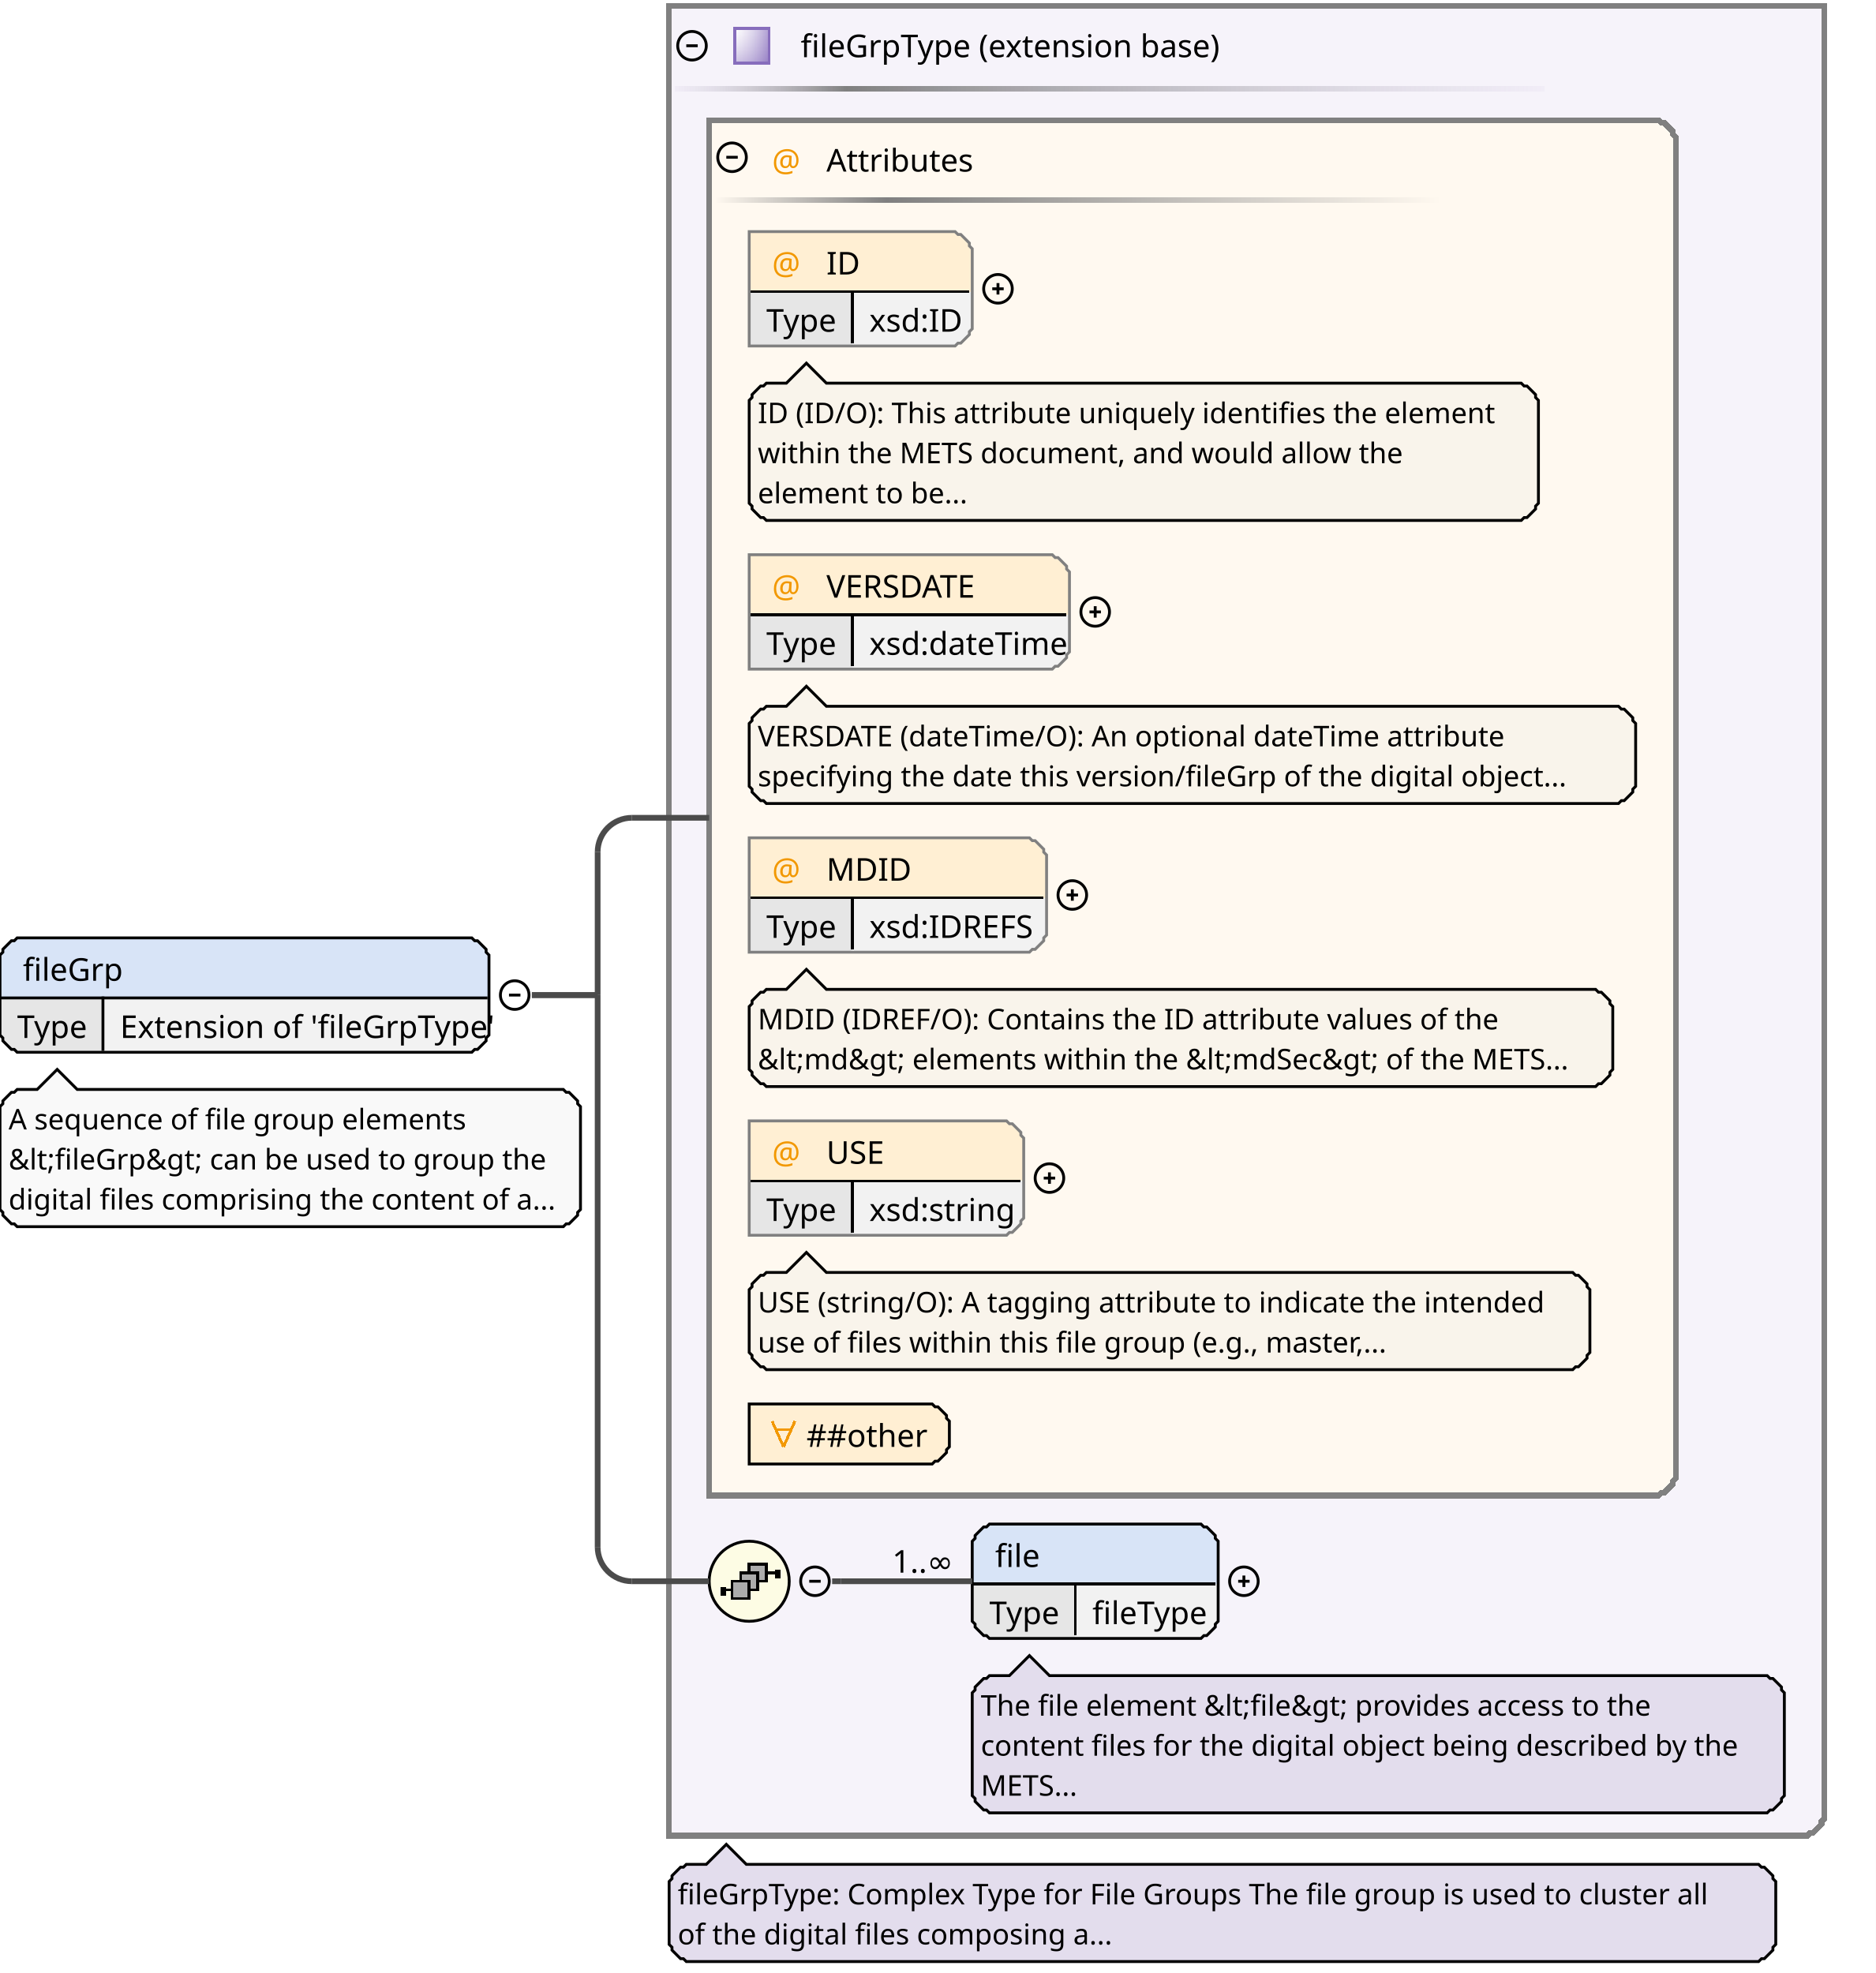
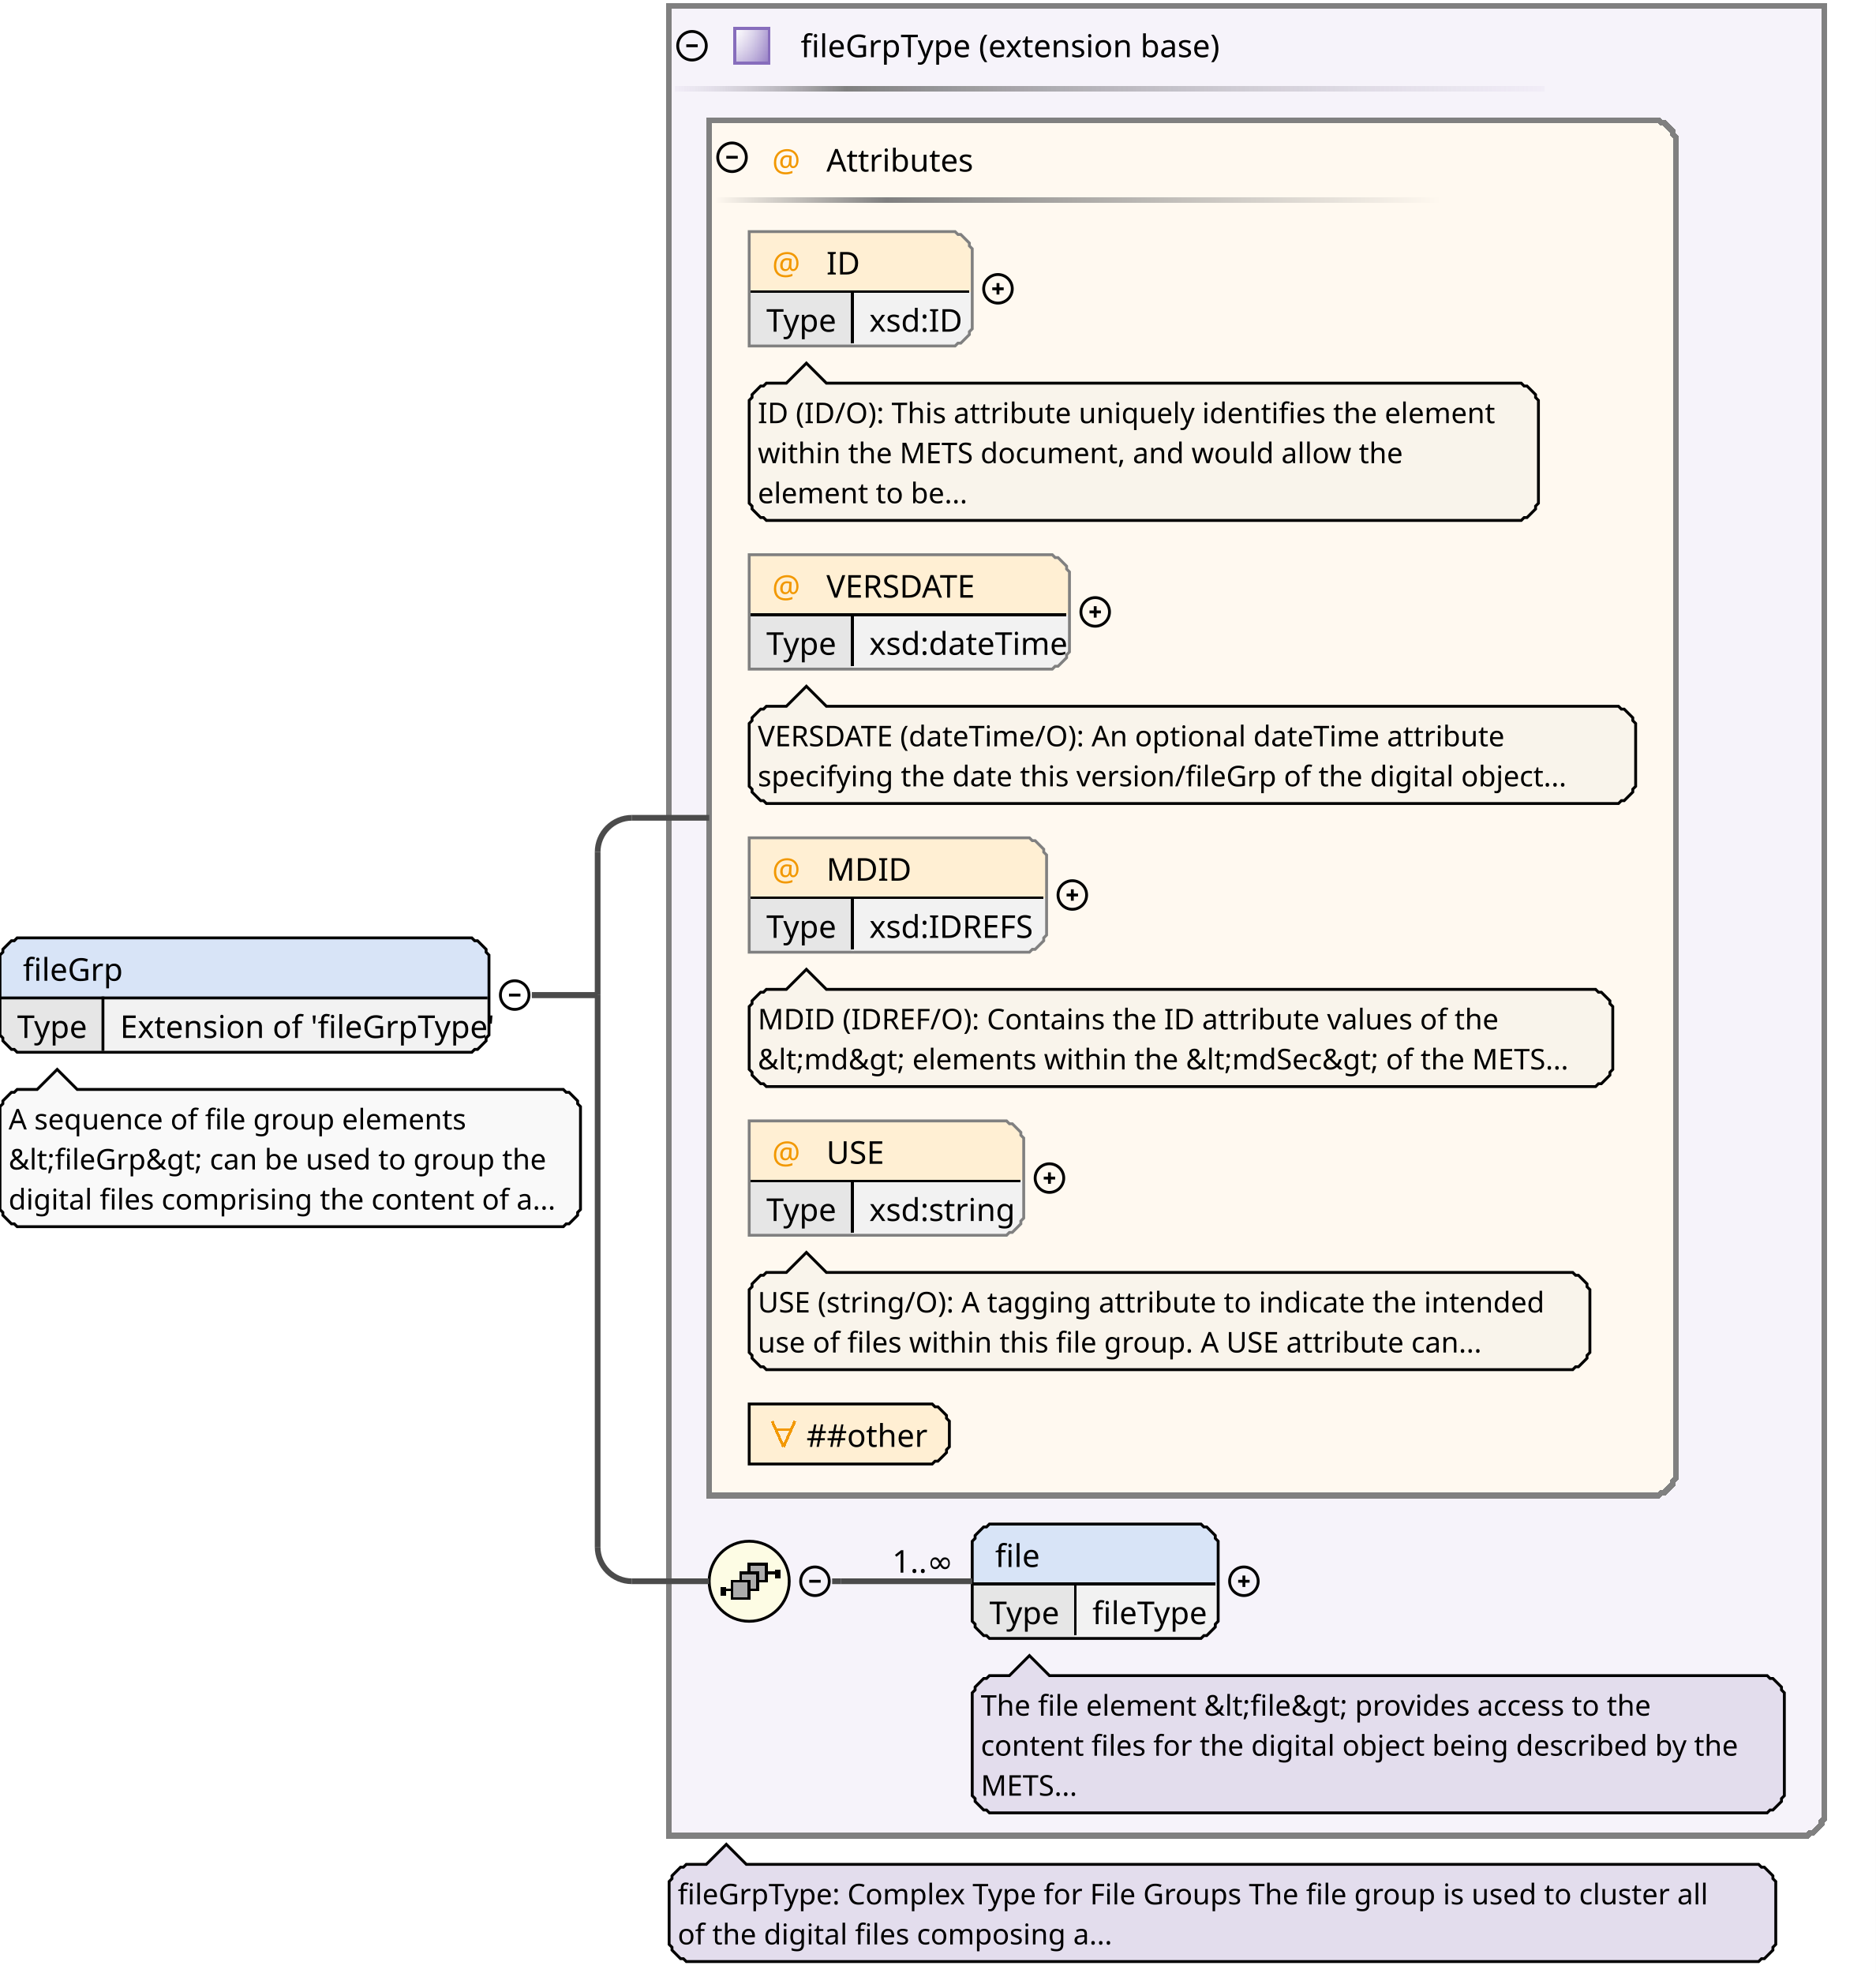
<svg xmlns="http://www.w3.org/2000/svg" color-interpolation="auto" color-rendering="auto" fill="black" fill-opacity="1" font-family="'Dialog'" font-size="12px" font-style="normal" font-weight="normal" height="690" image-rendering="auto" shape-rendering="auto" stroke="black" stroke-dasharray="none" stroke-dashoffset="0" stroke-linecap="square" stroke-linejoin="miter" stroke-miterlimit="10" stroke-opacity="1" stroke-width="1" text-rendering="auto" width="656">
  <defs id="genericDefs" />
  <g>
    <defs id="defs1">
      <linearGradient gradientUnits="userSpaceOnUse" id="linearGradient1" spreadMethod="pad" x1="296" x2="540" y1="30" y2="30">
        <stop offset="0%" stop-color="gray" stop-opacity="1" />
        <stop offset="100%" stop-color="rgb(232,226,242)" stop-opacity="0.392" />
      </linearGradient>
      <linearGradient gradientUnits="userSpaceOnUse" id="linearGradient2" spreadMethod="pad" x1="236" x2="296" y1="30" y2="30">
        <stop offset="0%" stop-color="rgb(232,226,242)" stop-opacity="0.392" />
        <stop offset="100%" stop-color="gray" stop-opacity="1" />
      </linearGradient>
      <linearGradient gradientUnits="userSpaceOnUse" id="linearGradient3" spreadMethod="pad" x1="257" x2="257" y1="10" y2="22">
        <stop offset="0%" stop-color="rgb(255,255,255)" stop-opacity="0.353" />
        <stop offset="100%" stop-color="rgb(135,109,188)" stop-opacity="0.667" />
      </linearGradient>
      <linearGradient gradientUnits="userSpaceOnUse" id="linearGradient4" spreadMethod="pad" x1="257" x2="269" y1="10" y2="10">
        <stop offset="0%" stop-color="rgb(255,255,255)" stop-opacity="0.353" />
        <stop offset="100%" stop-color="rgb(135,109,188)" stop-opacity="0.667" />
      </linearGradient>
      <linearGradient gradientUnits="userSpaceOnUse" id="linearGradient5" spreadMethod="pad" x1="310" x2="504" y1="69" y2="69">
        <stop offset="0%" stop-color="gray" stop-opacity="1" />
        <stop offset="100%" stop-color="rgb(255,249,240)" stop-opacity="1" />
      </linearGradient>
      <linearGradient gradientUnits="userSpaceOnUse" id="linearGradient6" spreadMethod="pad" x1="250" x2="310" y1="69" y2="69">
        <stop offset="0%" stop-color="rgb(255,249,240)" stop-opacity="1" />
        <stop offset="100%" stop-color="gray" stop-opacity="1" />
      </linearGradient>
      <clipPath clipPathUnits="userSpaceOnUse" id="clipPath1">
        <path d="M0 0 L656 0 L656 690 L0 690 L0 0 Z" />
      </clipPath>
    </defs>
    <g fill="white" stroke="white">
      <rect clip-path="url(#clipPath1)" height="690" stroke="none" width="656" x="0" y="0" />
    </g>
    <g fill="rgb(216,228,247)" font-family="sans-serif" font-size="11px" stroke="rgb(216,228,247)">
      <polygon clip-path="url(#clipPath1)" points=" 0 334 1 333 1 332 2 331 3 330 4 329 5 329 6 328 165 328 166 329 167 329 168 330 169 331 170 332 170 333 171 334 171 349 170 349 170 349 169 349 168 349 167 349 166 349 165 349 6 349 5 349 4 349 3 349 2 349 1 349 1 349 0 349" stroke="none" />
      <polygon clip-path="url(#clipPath1)" fill="rgb(230,230,230)" points=" 0 349 1 349 1 349 2 349 3 349 4 349 5 349 6 349 36 349 36 349 36 349 36 349 36 349 36 349 36 349 36 349 36 362 36 363 36 364 36 365 36 366 36 367 36 367 36 368 6 368 5 367 4 367 3 366 2 365 1 364 1 363 0 362" stroke="none" />
      <polygon clip-path="url(#clipPath1)" fill="rgb(242,242,242)" points=" 36 349 36 349 36 349 36 349 36 349 36 349 36 349 36 349 165 349 166 349 167 349 168 349 169 349 170 349 170 349 171 349 171 362 170 363 170 364 169 365 168 366 167 367 166 367 165 368 36 368 36 367 36 367 36 366 36 365 36 364 36 363 36 362" stroke="none" />
      <line clip-path="url(#clipPath1)" fill="none" stroke="black" x1="0" x2="170" y1="349" y2="349" />
      <text clip-path="url(#clipPath1)" fill="black" stroke="none" x="6" xml:space="preserve" y="363">Type</text>
      <text clip-path="url(#clipPath1)" fill="black" stroke="none" x="42" xml:space="preserve" y="363">Extension of 'fileGrpType'</text>
      <line clip-path="url(#clipPath1)" fill="none" stroke="black" x1="36" x2="36" y1="349" y2="367" />
    </g>
    <g font-family="sans-serif" font-size="11px" stroke-linecap="butt" text-rendering="optimizeLegibility">
      <polygon clip-path="url(#clipPath1)" fill="none" points=" 0 334 1 333 1 332 2 331 3 330 4 329 5 329 6 328 165 328 166 329 167 329 168 330 169 331 170 332 170 333 171 334 171 362 170 363 170 364 169 365 168 366 167 367 166 367 165 368 6 368 5 367 4 367 3 366 2 365 1 364 1 363 0 362" />
      <text clip-path="url(#clipPath1)" shape-rendering="crispEdges" stroke="none" text-rendering="geometricPrecision" x="8" xml:space="preserve" y="343">fileGrp</text>
      <circle clip-path="url(#clipPath1)" cx="180" cy="348" fill="none" r="5" />
      <line clip-path="url(#clipPath1)" fill="none" x1="178" x2="182" y1="348" y2="348" />
    </g>
    <g fill="rgb(232,226,242)" fill-opacity="0.392" font-family="sans-serif" font-size="11px" shape-rendering="crispEdges" stroke="rgb(232,226,242)" stroke-linecap="butt" stroke-opacity="0.392" stroke-width="2" text-rendering="geometricPrecision">
      <polygon clip-path="url(#clipPath1)" points=" 234 2 638 2 638 636 637 637 637 638 636 639 635 640 634 641 633 641 632 642 234 642" stroke="none" />
    </g>
    <g fill="gray" font-family="sans-serif" font-size="11px" shape-rendering="crispEdges" stroke="gray" stroke-linecap="butt" stroke-width="2" text-rendering="geometricPrecision">
      <polygon clip-path="url(#clipPath1)" fill="none" points=" 234 2 638 2 638 636 637 637 637 638 636 639 635 640 634 641 633 641 632 642 234 642" />
      <rect clip-path="url(#clipPath1)" fill="url(#linearGradient1)" height="2" stroke="none" width="244" x="296" y="30" />
      <rect clip-path="url(#clipPath1)" fill="url(#linearGradient2)" height="2" stroke="none" width="60" x="236" y="30" />
      <rect clip-path="url(#clipPath1)" fill="white" height="12" stroke="none" stroke-width="1" width="12" x="257" y="10" />
      <rect clip-path="url(#clipPath1)" fill="url(#linearGradient3)" height="12" stroke="none" stroke-width="1" width="12" x="257" y="10" />
      <rect clip-path="url(#clipPath1)" fill="url(#linearGradient4)" height="12" stroke="none" stroke-width="1" width="12" x="257" y="10" />
      <rect clip-path="url(#clipPath1)" fill="none" height="12" stroke="rgb(135,109,188)" stroke-width="1" width="12" x="257" y="10" />
      <text clip-path="url(#clipPath1)" fill="black" stroke="none" stroke-width="1" x="280" xml:space="preserve" y="20">fileGrpType (extension base)</text>
    </g>
    <g font-family="sans-serif" font-size="11px" stroke-linecap="butt" text-rendering="optimizeLegibility">
      <circle clip-path="url(#clipPath1)" cx="242" cy="16" fill="none" r="5" />
      <line clip-path="url(#clipPath1)" fill="none" x1="240" x2="244" y1="16" y2="16" />
    </g>
    <g fill="rgb(255,249,240)" font-family="sans-serif" font-size="11px" shape-rendering="crispEdges" stroke="rgb(255,249,240)" stroke-linecap="butt" stroke-width="2" text-rendering="geometricPrecision">
      <polygon clip-path="url(#clipPath1)" points=" 248 42 580 42 581 43 582 43 583 44 584 45 585 46 585 47 586 48 586 517 585 518 585 519 584 520 583 521 582 522 581 522 580 523 248 523" stroke="none" />
      <polygon clip-path="url(#clipPath1)" fill="none" points=" 248 42 580 42 581 43 582 43 583 44 584 45 585 46 585 47 586 48 586 517 585 518 585 519 584 520 583 521 582 522 581 522 580 523 248 523" stroke="gray" />
      <rect clip-path="url(#clipPath1)" fill="url(#linearGradient5)" height="2" stroke="none" width="194" x="310" y="69" />
      <rect clip-path="url(#clipPath1)" fill="url(#linearGradient6)" height="2" stroke="none" width="60" x="250" y="69" />
      <text clip-path="url(#clipPath1)" fill="rgb(242,152,0)" stroke="none" stroke-width="1" x="270" xml:space="preserve" y="60">@</text>
      <text clip-path="url(#clipPath1)" fill="black" stroke="none" stroke-width="1" x="289" xml:space="preserve" y="60">Attributes</text>
    </g>
    <g font-family="sans-serif" font-size="11px" stroke-linecap="butt" text-rendering="optimizeLegibility">
      <circle clip-path="url(#clipPath1)" cx="256" cy="55" fill="none" r="5" />
      <line clip-path="url(#clipPath1)" fill="none" x1="254" x2="258" y1="55" y2="55" />
    </g>
    <g fill="rgb(255,239,211)" font-family="sans-serif" font-size="11px" shape-rendering="crispEdges" stroke="rgb(255,239,211)" stroke-linecap="butt" text-rendering="geometricPrecision">
      <polygon clip-path="url(#clipPath1)" points=" 262 81 334 81 335 82 336 82 337 83 338 84 339 85 339 86 340 87 340 102 339 102 339 102 338 102 337 102 336 102 335 102 334 102 262 102" stroke="none" />
      <polygon clip-path="url(#clipPath1)" fill="rgb(230,230,230)" points=" 262 102 298 102 298 102 298 102 298 102 298 102 298 102 298 102 298 102 298 115 298 116 298 117 298 118 298 119 298 120 298 120 298 121 262 121" stroke="none" />
      <polygon clip-path="url(#clipPath1)" fill="rgb(242,242,242)" points=" 298 102 334 102 335 102 336 102 337 102 338 102 339 102 339 102 340 102 340 115 339 116 339 117 338 118 337 119 336 120 335 120 334 121 298 121" stroke="none" />
      <line clip-path="url(#clipPath1)" fill="none" stroke="black" x1="262" x2="339" y1="102" y2="102" />
      <text clip-path="url(#clipPath1)" fill="black" stroke="none" x="268" xml:space="preserve" y="116">Type</text>
      <text clip-path="url(#clipPath1)" fill="black" stroke="none" x="304" xml:space="preserve" y="116">xsd:ID</text>
      <line clip-path="url(#clipPath1)" fill="none" stroke="black" x1="298" x2="298" y1="102" y2="120" />
    </g>
    <g fill="gray" font-family="sans-serif" font-size="11px" stroke="gray" stroke-linecap="butt" text-rendering="optimizeLegibility">
      <polygon clip-path="url(#clipPath1)" fill="none" points=" 262 81 334 81 335 82 336 82 337 83 338 84 339 85 339 86 340 87 340 115 339 116 339 117 338 118 337 119 336 120 335 120 334 121 262 121" />
    </g>
    <g fill="rgb(242,152,0)" font-family="sans-serif" font-size="11px" shape-rendering="crispEdges" stroke="rgb(242,152,0)" stroke-linecap="butt" text-rendering="geometricPrecision">
      <text clip-path="url(#clipPath1)" stroke="none" x="270" xml:space="preserve" y="96">@</text>
      <text clip-path="url(#clipPath1)" fill="black" stroke="none" x="289" xml:space="preserve" y="96">ID</text>
    </g>
    <g font-family="sans-serif" font-size="11px" stroke-linecap="butt" text-rendering="optimizeLegibility">
      <circle clip-path="url(#clipPath1)" cx="349" cy="101" fill="none" r="5" />
      <line clip-path="url(#clipPath1)" fill="none" x1="347" x2="351" y1="101" y2="101" />
      <line clip-path="url(#clipPath1)" fill="none" x1="349" x2="349" y1="99" y2="103" />
    </g>
    <g fill="rgb(249,244,235)" font-family="sans-serif" font-size="11px" shape-rendering="crispEdges" stroke="rgb(249,244,235)" stroke-linecap="butt" text-rendering="geometricPrecision">
      <polygon clip-path="url(#clipPath1)" points=" 262 140 263 139 263 138 264 137 265 136 266 135 267 135 268 134 275 134 282 127 289 134 532 134 533 135 534 135 535 136 536 137 537 138 537 139 538 140 538 176 537 177 537 178 536 179 535 180 534 181 533 181 532 182 268 182 267 181 266 181 265 180 264 179 263 178 263 177 262 176" stroke="none" />
    </g>
    <g font-family="sans-serif" font-size="11px" stroke-linecap="butt" text-rendering="optimizeLegibility">
      <polygon clip-path="url(#clipPath1)" fill="none" points=" 262 140 263 139 263 138 264 137 265 136 266 135 267 135 268 134 275 134 282 127 289 134 532 134 533 135 534 135 535 136 536 137 537 138 537 139 538 140 538 176 537 177 537 178 536 179 535 180 534 181 533 181 532 182 268 182 267 181 266 181 265 180 264 179 263 178 263 177 262 176" />
      <text clip-path="url(#clipPath1)" font-size="10px" shape-rendering="crispEdges" stroke="none" text-rendering="geometricPrecision" x="265" xml:space="preserve" y="148">ID (ID/O): This attribute uniquely identifies the element </text>
      <text clip-path="url(#clipPath1)" font-size="10px" shape-rendering="crispEdges" stroke="none" text-rendering="geometricPrecision" x="265" xml:space="preserve" y="162">within the METS document, and would allow the </text>
      <text clip-path="url(#clipPath1)" font-size="10px" shape-rendering="crispEdges" stroke="none" text-rendering="geometricPrecision" x="265" xml:space="preserve" y="176">element to be...</text>
    </g>
    <g fill="rgb(255,239,211)" font-family="sans-serif" font-size="11px" shape-rendering="crispEdges" stroke="rgb(255,239,211)" stroke-linecap="butt" text-rendering="geometricPrecision">
      <polygon clip-path="url(#clipPath1)" points=" 262 194 368 194 369 195 370 195 371 196 372 197 373 198 373 199 374 200 374 215 373 215 373 215 372 215 371 215 370 215 369 215 368 215 262 215" stroke="none" />
      <polygon clip-path="url(#clipPath1)" fill="rgb(230,230,230)" points=" 262 215 298 215 298 215 298 215 298 215 298 215 298 215 298 215 298 215 298 228 298 229 298 230 298 231 298 232 298 233 298 233 298 234 262 234" stroke="none" />
      <polygon clip-path="url(#clipPath1)" fill="rgb(242,242,242)" points=" 298 215 368 215 369 215 370 215 371 215 372 215 373 215 373 215 374 215 374 228 373 229 373 230 372 231 371 232 370 233 369 233 368 234 298 234" stroke="none" />
      <line clip-path="url(#clipPath1)" fill="none" stroke="black" x1="262" x2="373" y1="215" y2="215" />
      <text clip-path="url(#clipPath1)" fill="black" stroke="none" x="268" xml:space="preserve" y="229">Type</text>
      <text clip-path="url(#clipPath1)" fill="black" stroke="none" x="304" xml:space="preserve" y="229">xsd:dateTime</text>
      <line clip-path="url(#clipPath1)" fill="none" stroke="black" x1="298" x2="298" y1="215" y2="233" />
    </g>
    <g fill="gray" font-family="sans-serif" font-size="11px" stroke="gray" stroke-linecap="butt" text-rendering="optimizeLegibility">
      <polygon clip-path="url(#clipPath1)" fill="none" points=" 262 194 368 194 369 195 370 195 371 196 372 197 373 198 373 199 374 200 374 228 373 229 373 230 372 231 371 232 370 233 369 233 368 234 262 234" />
    </g>
    <g fill="rgb(242,152,0)" font-family="sans-serif" font-size="11px" shape-rendering="crispEdges" stroke="rgb(242,152,0)" stroke-linecap="butt" text-rendering="geometricPrecision">
      <text clip-path="url(#clipPath1)" stroke="none" x="270" xml:space="preserve" y="209">@</text>
      <text clip-path="url(#clipPath1)" fill="black" stroke="none" x="289" xml:space="preserve" y="209">VERSDATE</text>
    </g>
    <g font-family="sans-serif" font-size="11px" stroke-linecap="butt" text-rendering="optimizeLegibility">
      <circle clip-path="url(#clipPath1)" cx="383" cy="214" fill="none" r="5" />
      <line clip-path="url(#clipPath1)" fill="none" x1="381" x2="385" y1="214" y2="214" />
      <line clip-path="url(#clipPath1)" fill="none" x1="383" x2="383" y1="212" y2="216" />
    </g>
    <g fill="rgb(249,244,235)" font-family="sans-serif" font-size="11px" shape-rendering="crispEdges" stroke="rgb(249,244,235)" stroke-linecap="butt" text-rendering="geometricPrecision">
      <polygon clip-path="url(#clipPath1)" points=" 262 253 263 252 263 251 264 250 265 249 266 248 267 248 268 247 275 247 282 240 289 247 566 247 567 248 568 248 569 249 570 250 571 251 571 252 572 253 572 275 571 276 571 277 570 278 569 279 568 280 567 280 566 281 268 281 267 280 266 280 265 279 264 278 263 277 263 276 262 275" stroke="none" />
    </g>
    <g font-family="sans-serif" font-size="11px" stroke-linecap="butt" text-rendering="optimizeLegibility">
      <polygon clip-path="url(#clipPath1)" fill="none" points=" 262 253 263 252 263 251 264 250 265 249 266 248 267 248 268 247 275 247 282 240 289 247 566 247 567 248 568 248 569 249 570 250 571 251 571 252 572 253 572 275 571 276 571 277 570 278 569 279 568 280 567 280 566 281 268 281 267 280 266 280 265 279 264 278 263 277 263 276 262 275" />
      <text clip-path="url(#clipPath1)" font-size="10px" shape-rendering="crispEdges" stroke="none" text-rendering="geometricPrecision" x="265" xml:space="preserve" y="261">VERSDATE (dateTime/O): An optional dateTime attribute </text>
      <text clip-path="url(#clipPath1)" font-size="10px" shape-rendering="crispEdges" stroke="none" text-rendering="geometricPrecision" x="265" xml:space="preserve" y="275">specifying the date this version/fileGrp of the digital object...</text>
    </g>
    <g fill="rgb(255,239,211)" font-family="sans-serif" font-size="11px" shape-rendering="crispEdges" stroke="rgb(255,239,211)" stroke-linecap="butt" text-rendering="geometricPrecision">
      <polygon clip-path="url(#clipPath1)" points=" 262 293 360 293 361 294 362 294 363 295 364 296 365 297 365 298 366 299 366 314 365 314 365 314 364 314 363 314 362 314 361 314 360 314 262 314" stroke="none" />
      <polygon clip-path="url(#clipPath1)" fill="rgb(230,230,230)" points=" 262 314 298 314 298 314 298 314 298 314 298 314 298 314 298 314 298 314 298 327 298 328 298 329 298 330 298 331 298 332 298 332 298 333 262 333" stroke="none" />
      <polygon clip-path="url(#clipPath1)" fill="rgb(242,242,242)" points=" 298 314 360 314 361 314 362 314 363 314 364 314 365 314 365 314 366 314 366 327 365 328 365 329 364 330 363 331 362 332 361 332 360 333 298 333" stroke="none" />
      <line clip-path="url(#clipPath1)" fill="none" stroke="black" x1="262" x2="365" y1="314" y2="314" />
      <text clip-path="url(#clipPath1)" fill="black" stroke="none" x="268" xml:space="preserve" y="328">Type</text>
      <text clip-path="url(#clipPath1)" fill="black" stroke="none" x="304" xml:space="preserve" y="328">xsd:IDREFS</text>
      <line clip-path="url(#clipPath1)" fill="none" stroke="black" x1="298" x2="298" y1="314" y2="332" />
    </g>
    <g fill="gray" font-family="sans-serif" font-size="11px" stroke="gray" stroke-linecap="butt" text-rendering="optimizeLegibility">
      <polygon clip-path="url(#clipPath1)" fill="none" points=" 262 293 360 293 361 294 362 294 363 295 364 296 365 297 365 298 366 299 366 327 365 328 365 329 364 330 363 331 362 332 361 332 360 333 262 333" />
    </g>
    <g fill="rgb(242,152,0)" font-family="sans-serif" font-size="11px" shape-rendering="crispEdges" stroke="rgb(242,152,0)" stroke-linecap="butt" text-rendering="geometricPrecision">
      <text clip-path="url(#clipPath1)" stroke="none" x="270" xml:space="preserve" y="308">@</text>
      <text clip-path="url(#clipPath1)" fill="black" stroke="none" x="289" xml:space="preserve" y="308">MDID</text>
    </g>
    <g font-family="sans-serif" font-size="11px" stroke-linecap="butt" text-rendering="optimizeLegibility">
      <circle clip-path="url(#clipPath1)" cx="375" cy="313" fill="none" r="5" />
      <line clip-path="url(#clipPath1)" fill="none" x1="373" x2="377" y1="313" y2="313" />
      <line clip-path="url(#clipPath1)" fill="none" x1="375" x2="375" y1="311" y2="315" />
    </g>
    <g fill="rgb(249,244,235)" font-family="sans-serif" font-size="11px" shape-rendering="crispEdges" stroke="rgb(249,244,235)" stroke-linecap="butt" text-rendering="geometricPrecision">
      <polygon clip-path="url(#clipPath1)" points=" 262 352 263 351 263 350 264 349 265 348 266 347 267 347 268 346 275 346 282 339 289 346 558 346 559 347 560 347 561 348 562 349 563 350 563 351 564 352 564 374 563 375 563 376 562 377 561 378 560 379 559 379 558 380 268 380 267 379 266 379 265 378 264 377 263 376 263 375 262 374" stroke="none" />
    </g>
    <g font-family="sans-serif" font-size="11px" stroke-linecap="butt" text-rendering="optimizeLegibility">
      <polygon clip-path="url(#clipPath1)" fill="none" points=" 262 352 263 351 263 350 264 349 265 348 266 347 267 347 268 346 275 346 282 339 289 346 558 346 559 347 560 347 561 348 562 349 563 350 563 351 564 352 564 374 563 375 563 376 562 377 561 378 560 379 559 379 558 380 268 380 267 379 266 379 265 378 264 377 263 376 263 375 262 374" />
      <text clip-path="url(#clipPath1)" font-size="10px" shape-rendering="crispEdges" stroke="none" text-rendering="geometricPrecision" x="265" xml:space="preserve" y="360">MDID (IDREF/O): Contains the ID attribute values of the </text>
      <text clip-path="url(#clipPath1)" font-size="10px" shape-rendering="crispEdges" stroke="none" text-rendering="geometricPrecision" x="265" xml:space="preserve" y="374">&amp;lt;md&amp;gt; elements within the &amp;lt;mdSec&amp;gt; of the METS...</text>
    </g>
    <g fill="rgb(255,239,211)" font-family="sans-serif" font-size="11px" shape-rendering="crispEdges" stroke="rgb(255,239,211)" stroke-linecap="butt" text-rendering="geometricPrecision">
      <polygon clip-path="url(#clipPath1)" points=" 262 392 352 392 353 393 354 393 355 394 356 395 357 396 357 397 358 398 358 413 357 413 357 413 356 413 355 413 354 413 353 413 352 413 262 413" stroke="none" />
      <polygon clip-path="url(#clipPath1)" fill="rgb(230,230,230)" points=" 262 413 298 413 298 413 298 413 298 413 298 413 298 413 298 413 298 413 298 426 298 427 298 428 298 429 298 430 298 431 298 431 298 432 262 432" stroke="none" />
      <polygon clip-path="url(#clipPath1)" fill="rgb(242,242,242)" points=" 298 413 352 413 353 413 354 413 355 413 356 413 357 413 357 413 358 413 358 426 357 427 357 428 356 429 355 430 354 431 353 431 352 432 298 432" stroke="none" />
      <line clip-path="url(#clipPath1)" fill="none" stroke="black" x1="262" x2="357" y1="413" y2="413" />
      <text clip-path="url(#clipPath1)" fill="black" stroke="none" x="268" xml:space="preserve" y="427">Type</text>
      <text clip-path="url(#clipPath1)" fill="black" stroke="none" x="304" xml:space="preserve" y="427">xsd:string</text>
      <line clip-path="url(#clipPath1)" fill="none" stroke="black" x1="298" x2="298" y1="413" y2="431" />
    </g>
    <g fill="gray" font-family="sans-serif" font-size="11px" stroke="gray" stroke-linecap="butt" text-rendering="optimizeLegibility">
      <polygon clip-path="url(#clipPath1)" fill="none" points=" 262 392 352 392 353 393 354 393 355 394 356 395 357 396 357 397 358 398 358 426 357 427 357 428 356 429 355 430 354 431 353 431 352 432 262 432" />
    </g>
    <g fill="rgb(242,152,0)" font-family="sans-serif" font-size="11px" shape-rendering="crispEdges" stroke="rgb(242,152,0)" stroke-linecap="butt" text-rendering="geometricPrecision">
      <text clip-path="url(#clipPath1)" stroke="none" x="270" xml:space="preserve" y="407">@</text>
      <text clip-path="url(#clipPath1)" fill="black" stroke="none" x="289" xml:space="preserve" y="407">USE</text>
    </g>
    <g font-family="sans-serif" font-size="11px" stroke-linecap="butt" text-rendering="optimizeLegibility">
      <circle clip-path="url(#clipPath1)" cx="367" cy="412" fill="none" r="5" />
      <line clip-path="url(#clipPath1)" fill="none" x1="365" x2="369" y1="412" y2="412" />
      <line clip-path="url(#clipPath1)" fill="none" x1="367" x2="367" y1="410" y2="414" />
    </g>
    <g fill="rgb(249,244,235)" font-family="sans-serif" font-size="11px" shape-rendering="crispEdges" stroke="rgb(249,244,235)" stroke-linecap="butt" text-rendering="geometricPrecision">
      <polygon clip-path="url(#clipPath1)" points=" 262 451 263 450 263 449 264 448 265 447 266 446 267 446 268 445 275 445 282 438 289 445 550 445 551 446 552 446 553 447 554 448 555 449 555 450 556 451 556 473 555 474 555 475 554 476 553 477 552 478 551 478 550 479 268 479 267 478 266 478 265 477 264 476 263 475 263 474 262 473" stroke="none" />
    </g>
    <g font-family="sans-serif" font-size="11px" stroke-linecap="butt" text-rendering="optimizeLegibility">
      <polygon clip-path="url(#clipPath1)" fill="none" points=" 262 451 263 450 263 449 264 448 265 447 266 446 267 446 268 445 275 445 282 438 289 445 550 445 551 446 552 446 553 447 554 448 555 449 555 450 556 451 556 473 555 474 555 475 554 476 553 477 552 478 551 478 550 479 268 479 267 478 266 478 265 477 264 476 263 475 263 474 262 473" />
      <text clip-path="url(#clipPath1)" font-size="10px" shape-rendering="crispEdges" stroke="none" text-rendering="geometricPrecision" x="265" xml:space="preserve" y="459">USE (string/O): A tagging attribute to indicate the intended </text>
-       <text clip-path="url(#clipPath1)" font-size="10px" shape-rendering="crispEdges" stroke="none" text-rendering="geometricPrecision" x="265" xml:space="preserve" y="473">use of files within this file group (e.g., master,...</text>
+       <text clip-path="url(#clipPath1)" font-size="10px" shape-rendering="crispEdges" stroke="none" text-rendering="geometricPrecision" x="265" xml:space="preserve" y="473">use of files within this file group. A USE attribute can...</text>
    </g>
    <g fill="rgb(255,239,211)" font-family="sans-serif" font-size="11px" shape-rendering="crispEdges" stroke="rgb(255,239,211)" stroke-linecap="butt" text-rendering="geometricPrecision">
      <polygon clip-path="url(#clipPath1)" points=" 262 491 326 491 327 492 328 492 329 493 330 494 331 495 331 496 332 497 332 506 331 507 331 508 330 509 329 510 328 511 327 511 326 512 262 512" stroke="none" />
    </g>
    <g font-family="sans-serif" font-size="11px" stroke-linecap="butt" text-rendering="optimizeLegibility">
      <polygon clip-path="url(#clipPath1)" fill="none" points=" 262 491 326 491 327 492 328 492 329 493 330 494 331 495 331 496 332 497 332 506 331 507 331 508 330 509 329 510 328 511 327 511 326 512 262 512" />
    </g>
    <g fill="rgb(242,152,0)" font-family="sans-serif" font-size="11px" shape-rendering="crispEdges" stroke="rgb(242,152,0)" stroke-linecap="butt" text-rendering="geometricPrecision">
      <line clip-path="url(#clipPath1)" fill="none" x1="270" x2="274" y1="497" y2="506" />
      <line clip-path="url(#clipPath1)" fill="none" x1="274" x2="278" y1="506" y2="497" />
      <line clip-path="url(#clipPath1)" fill="none" x1="271" x2="277" y1="500" y2="500" />
      <text clip-path="url(#clipPath1)" fill="black" stroke="none" x="282" xml:space="preserve" y="506">##other</text>
    </g>
    <g fill="rgb(253,252,228)" font-family="sans-serif" font-size="11px" stroke="rgb(253,252,228)" stroke-linecap="butt" text-rendering="optimizeLegibility">
      <circle clip-path="url(#clipPath1)" cx="262" cy="553" r="14" stroke="none" />
      <circle clip-path="url(#clipPath1)" cx="262" cy="553" fill="none" r="14" stroke="black" />
    </g>
    <g font-family="sans-serif" font-size="11px" shape-rendering="crispEdges" stroke-linecap="butt" text-rendering="geometricPrecision">
      <line clip-path="url(#clipPath1)" fill="none" x1="268" x2="272" y1="550" y2="550" />
      <rect clip-path="url(#clipPath1)" height="3" stroke="none" width="2" x="271" y="549" />
      <rect clip-path="url(#clipPath1)" fill="rgb(172,172,172)" height="6" stroke="none" width="6" x="262" y="547" />
      <rect clip-path="url(#clipPath1)" fill="none" height="6" width="6" x="262" y="547" />
      <rect clip-path="url(#clipPath1)" fill="rgb(172,172,172)" height="6" stroke="none" width="6" x="259" y="550" />
      <rect clip-path="url(#clipPath1)" fill="none" height="6" width="6" x="259" y="550" />
      <rect clip-path="url(#clipPath1)" fill="rgb(172,172,172)" height="6" stroke="none" width="6" x="256" y="553" />
      <rect clip-path="url(#clipPath1)" fill="none" height="6" width="6" x="256" y="553" />
      <line clip-path="url(#clipPath1)" fill="none" x1="256" x2="252" y1="556" y2="556" />
      <rect clip-path="url(#clipPath1)" height="3" stroke="none" width="2" x="252" y="555" />
      <circle clip-path="url(#clipPath1)" cx="285" cy="553" fill="none" r="5" shape-rendering="auto" text-rendering="optimizeLegibility" />
      <line clip-path="url(#clipPath1)" fill="none" shape-rendering="auto" text-rendering="optimizeLegibility" x1="283" x2="287" y1="553" y2="553" />
      <polygon clip-path="url(#clipPath1)" fill="rgb(216,228,247)" points=" 340 539 341 538 341 537 342 536 343 535 344 534 345 534 346 533 420 533 421 534 422 534 423 535 424 536 425 537 425 538 426 539 426 554 425 554 425 554 424 554 423 554 422 554 421 554 420 554 346 554 345 554 344 554 343 554 342 554 341 554 341 554 340 554" stroke="none" />
      <polygon clip-path="url(#clipPath1)" fill="rgb(230,230,230)" points=" 340 554 341 554 341 554 342 554 343 554 344 554 345 554 346 554 376 554 376 554 376 554 376 554 376 554 376 554 376 554 376 554 376 567 376 568 376 569 376 570 376 571 376 572 376 572 376 573 346 573 345 572 344 572 343 571 342 570 341 569 341 568 340 567" stroke="none" />
      <polygon clip-path="url(#clipPath1)" fill="rgb(242,242,242)" points=" 376 554 376 554 376 554 376 554 376 554 376 554 376 554 376 554 420 554 421 554 422 554 423 554 424 554 425 554 425 554 426 554 426 567 425 568 425 569 424 570 423 571 422 572 421 572 420 573 376 573 376 572 376 572 376 571 376 570 376 569 376 568 376 567" stroke="none" />
      <line clip-path="url(#clipPath1)" fill="none" x1="340" x2="425" y1="554" y2="554" />
      <text clip-path="url(#clipPath1)" stroke="none" x="346" xml:space="preserve" y="568">Type</text>
      <text clip-path="url(#clipPath1)" stroke="none" x="382" xml:space="preserve" y="568">fileType</text>
      <line clip-path="url(#clipPath1)" fill="none" x1="376" x2="376" y1="554" y2="572" />
      <polygon clip-path="url(#clipPath1)" fill="none" points=" 340 539 341 538 341 537 342 536 343 535 344 534 345 534 346 533 420 533 421 534 422 534 423 535 424 536 425 537 425 538 426 539 426 567 425 568 425 569 424 570 423 571 422 572 421 572 420 573 346 573 345 572 344 572 343 571 342 570 341 569 341 568 340 567" shape-rendering="auto" text-rendering="optimizeLegibility" />
      <text clip-path="url(#clipPath1)" stroke="none" x="348" xml:space="preserve" y="548">file</text>
      <circle clip-path="url(#clipPath1)" cx="435" cy="553" fill="none" r="5" shape-rendering="auto" text-rendering="optimizeLegibility" />
      <line clip-path="url(#clipPath1)" fill="none" shape-rendering="auto" text-rendering="optimizeLegibility" x1="433" x2="437" y1="553" y2="553" />
      <line clip-path="url(#clipPath1)" fill="none" shape-rendering="auto" text-rendering="optimizeLegibility" x1="435" x2="435" y1="551" y2="555" />
      <polygon clip-path="url(#clipPath1)" fill="rgb(227,221,237)" points=" 340 592 341 591 341 590 342 589 343 588 344 587 345 587 346 586 353 586 360 579 367 586 618 586 619 587 620 587 621 588 622 589 623 590 623 591 624 592 624 628 623 629 623 630 622 631 621 632 620 633 619 633 618 634 346 634 345 633 344 633 343 632 342 631 341 630 341 629 340 628" stroke="none" />
      <polygon clip-path="url(#clipPath1)" fill="none" points=" 340 592 341 591 341 590 342 589 343 588 344 587 345 587 346 586 353 586 360 579 367 586 618 586 619 587 620 587 621 588 622 589 623 590 623 591 624 592 624 628 623 629 623 630 622 631 621 632 620 633 619 633 618 634 346 634 345 633 344 633 343 632 342 631 341 630 341 629 340 628" shape-rendering="auto" text-rendering="optimizeLegibility" />
      <text clip-path="url(#clipPath1)" font-size="10px" stroke="none" x="343" xml:space="preserve" y="600">The file element &amp;lt;file&amp;gt; provides access to the </text>
      <text clip-path="url(#clipPath1)" font-size="10px" stroke="none" x="343" xml:space="preserve" y="614">content files for the digital object being described by the </text>
      <text clip-path="url(#clipPath1)" font-size="10px" stroke="none" x="343" xml:space="preserve" y="628">METS...</text>
    </g>
    <g fill="rgb(75,75,75)" font-family="sans-serif" font-size="11px" stroke="rgb(75,75,75)" stroke-linecap="butt" stroke-width="2" text-rendering="optimizeLegibility">
      <line clip-path="url(#clipPath1)" fill="none" x1="291" x2="294" y1="553" y2="553" />
      <line clip-path="url(#clipPath1)" fill="none" x1="294" x2="294" y1="553" y2="553" />
      <line clip-path="url(#clipPath1)" fill="none" x1="294" x2="340" y1="553" y2="553" />
      <text clip-path="url(#clipPath1)" fill="black" stroke="none" stroke-width="1" x="312" xml:space="preserve" y="550">1..∞</text>
    </g>
    <g fill="rgb(227,221,237)" font-family="sans-serif" font-size="11px" shape-rendering="crispEdges" stroke="rgb(227,221,237)" stroke-linecap="butt" text-rendering="geometricPrecision">
      <polygon clip-path="url(#clipPath1)" points=" 234 658 235 657 235 656 236 655 237 654 238 653 239 653 240 652 247 652 254 645 261 652 615 652 616 653 617 653 618 654 619 655 620 656 620 657 621 658 621 680 620 681 620 682 619 683 618 684 617 685 616 685 615 686 240 686 239 685 238 685 237 684 236 683 235 682 235 681 234 680" stroke="none" />
    </g>
    <g font-family="sans-serif" font-size="11px" stroke-linecap="butt" text-rendering="optimizeLegibility">
      <polygon clip-path="url(#clipPath1)" fill="none" points=" 234 658 235 657 235 656 236 655 237 654 238 653 239 653 240 652 247 652 254 645 261 652 615 652 616 653 617 653 618 654 619 655 620 656 620 657 621 658 621 680 620 681 620 682 619 683 618 684 617 685 616 685 615 686 240 686 239 685 238 685 237 684 236 683 235 682 235 681 234 680" />
      <text clip-path="url(#clipPath1)" font-size="10px" shape-rendering="crispEdges" stroke="none" text-rendering="geometricPrecision" x="237" xml:space="preserve" y="666">fileGrpType: Complex Type for File Groups The file group is used to cluster all </text>
      <text clip-path="url(#clipPath1)" font-size="10px" shape-rendering="crispEdges" stroke="none" text-rendering="geometricPrecision" x="237" xml:space="preserve" y="680">of the digital files composing a...</text>
      <line clip-path="url(#clipPath1)" fill="none" stroke="rgb(75,75,75)" stroke-width="2" x1="186" x2="209" y1="348" y2="348" />
      <line clip-path="url(#clipPath1)" fill="none" stroke="rgb(75,75,75)" stroke-width="2" x1="209" x2="209" y1="298" y2="348" />
      <line clip-path="url(#clipPath1)" fill="none" stroke="rgb(75,75,75)" stroke-width="2" x1="221" x2="248" y1="286" y2="286" />
      <path clip-path="url(#clipPath1)" d="M209 298 A12 12 0 0 1 221 286" fill="none" stroke="rgb(75,75,75)" stroke-width="2" />
      <line clip-path="url(#clipPath1)" fill="none" stroke="rgb(75,75,75)" stroke-width="2" x1="186" x2="209" y1="348" y2="348" />
      <line clip-path="url(#clipPath1)" fill="none" stroke="rgb(75,75,75)" stroke-width="2" x1="209" x2="209" y1="348" y2="541" />
      <line clip-path="url(#clipPath1)" fill="none" stroke="rgb(75,75,75)" stroke-width="2" x1="221" x2="248" y1="553" y2="553" />
      <path clip-path="url(#clipPath1)" d="M209 541 A12 12 0 0 0 221 553" fill="none" stroke="rgb(75,75,75)" stroke-width="2" />
    </g>
    <g fill="rgb(249,249,249)" font-family="sans-serif" font-size="11px" shape-rendering="crispEdges" stroke="rgb(249,249,249)" stroke-linecap="butt" text-rendering="geometricPrecision">
      <polygon clip-path="url(#clipPath1)" points=" 0 387 1 386 1 385 2 384 3 383 4 382 5 382 6 381 13 381 20 374 27 381 197 381 198 382 199 382 200 383 201 384 202 385 202 386 203 387 203 423 202 424 202 425 201 426 200 427 199 428 198 428 197 429 6 429 5 428 4 428 3 427 2 426 1 425 1 424 0 423" stroke="none" />
    </g>
    <g font-family="sans-serif" font-size="11px" stroke-linecap="butt" text-rendering="optimizeLegibility">
      <polygon clip-path="url(#clipPath1)" fill="none" points=" 0 387 1 386 1 385 2 384 3 383 4 382 5 382 6 381 13 381 20 374 27 381 197 381 198 382 199 382 200 383 201 384 202 385 202 386 203 387 203 423 202 424 202 425 201 426 200 427 199 428 198 428 197 429 6 429 5 428 4 428 3 427 2 426 1 425 1 424 0 423" />
      <text clip-path="url(#clipPath1)" font-size="10px" shape-rendering="crispEdges" stroke="none" text-rendering="geometricPrecision" x="3" xml:space="preserve" y="395">A sequence of file group elements </text>
      <text clip-path="url(#clipPath1)" font-size="10px" shape-rendering="crispEdges" stroke="none" text-rendering="geometricPrecision" x="3" xml:space="preserve" y="409">&amp;lt;fileGrp&amp;gt; can be used to group the </text>
      <text clip-path="url(#clipPath1)" font-size="10px" shape-rendering="crispEdges" stroke="none" text-rendering="geometricPrecision" x="3" xml:space="preserve" y="423">digital files comprising the content of a...</text>
    </g>
  </g>
</svg>
